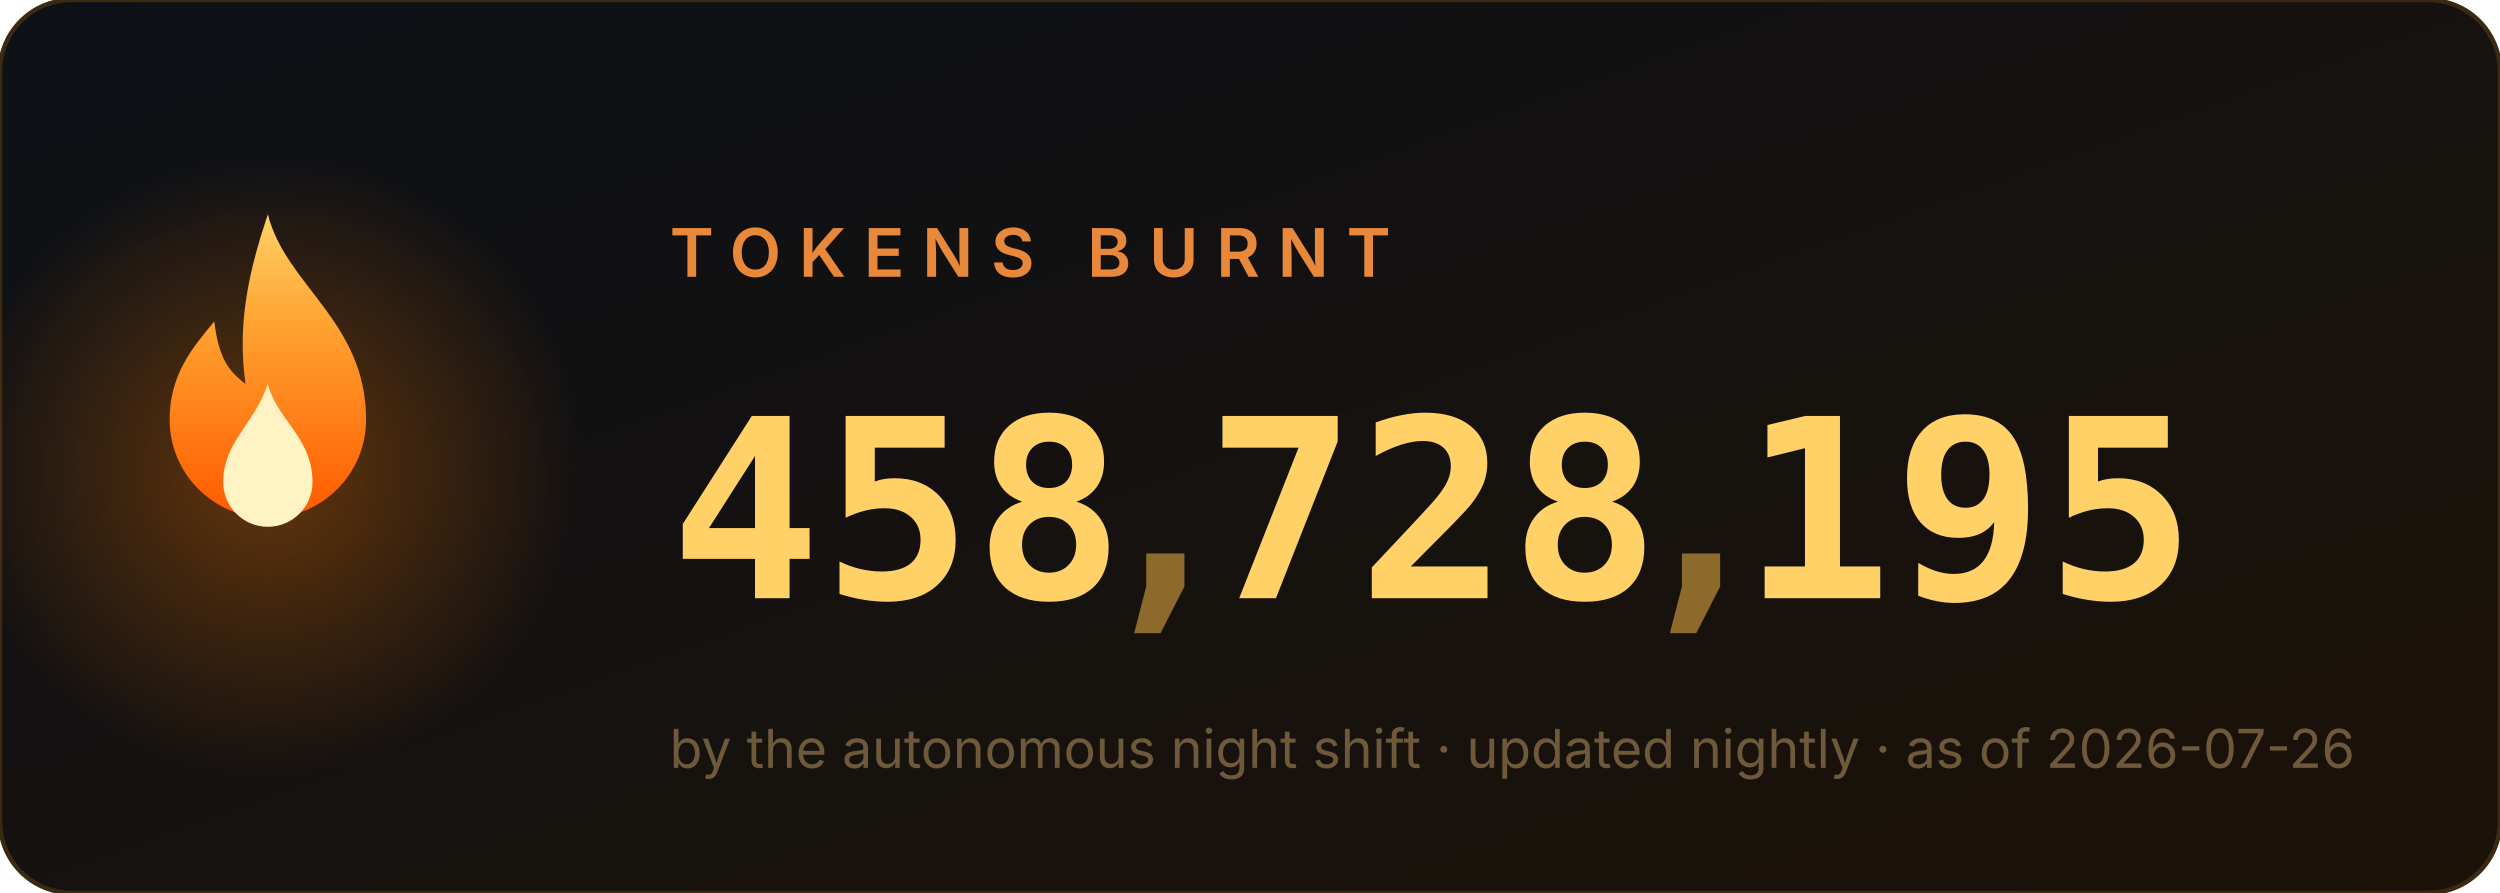
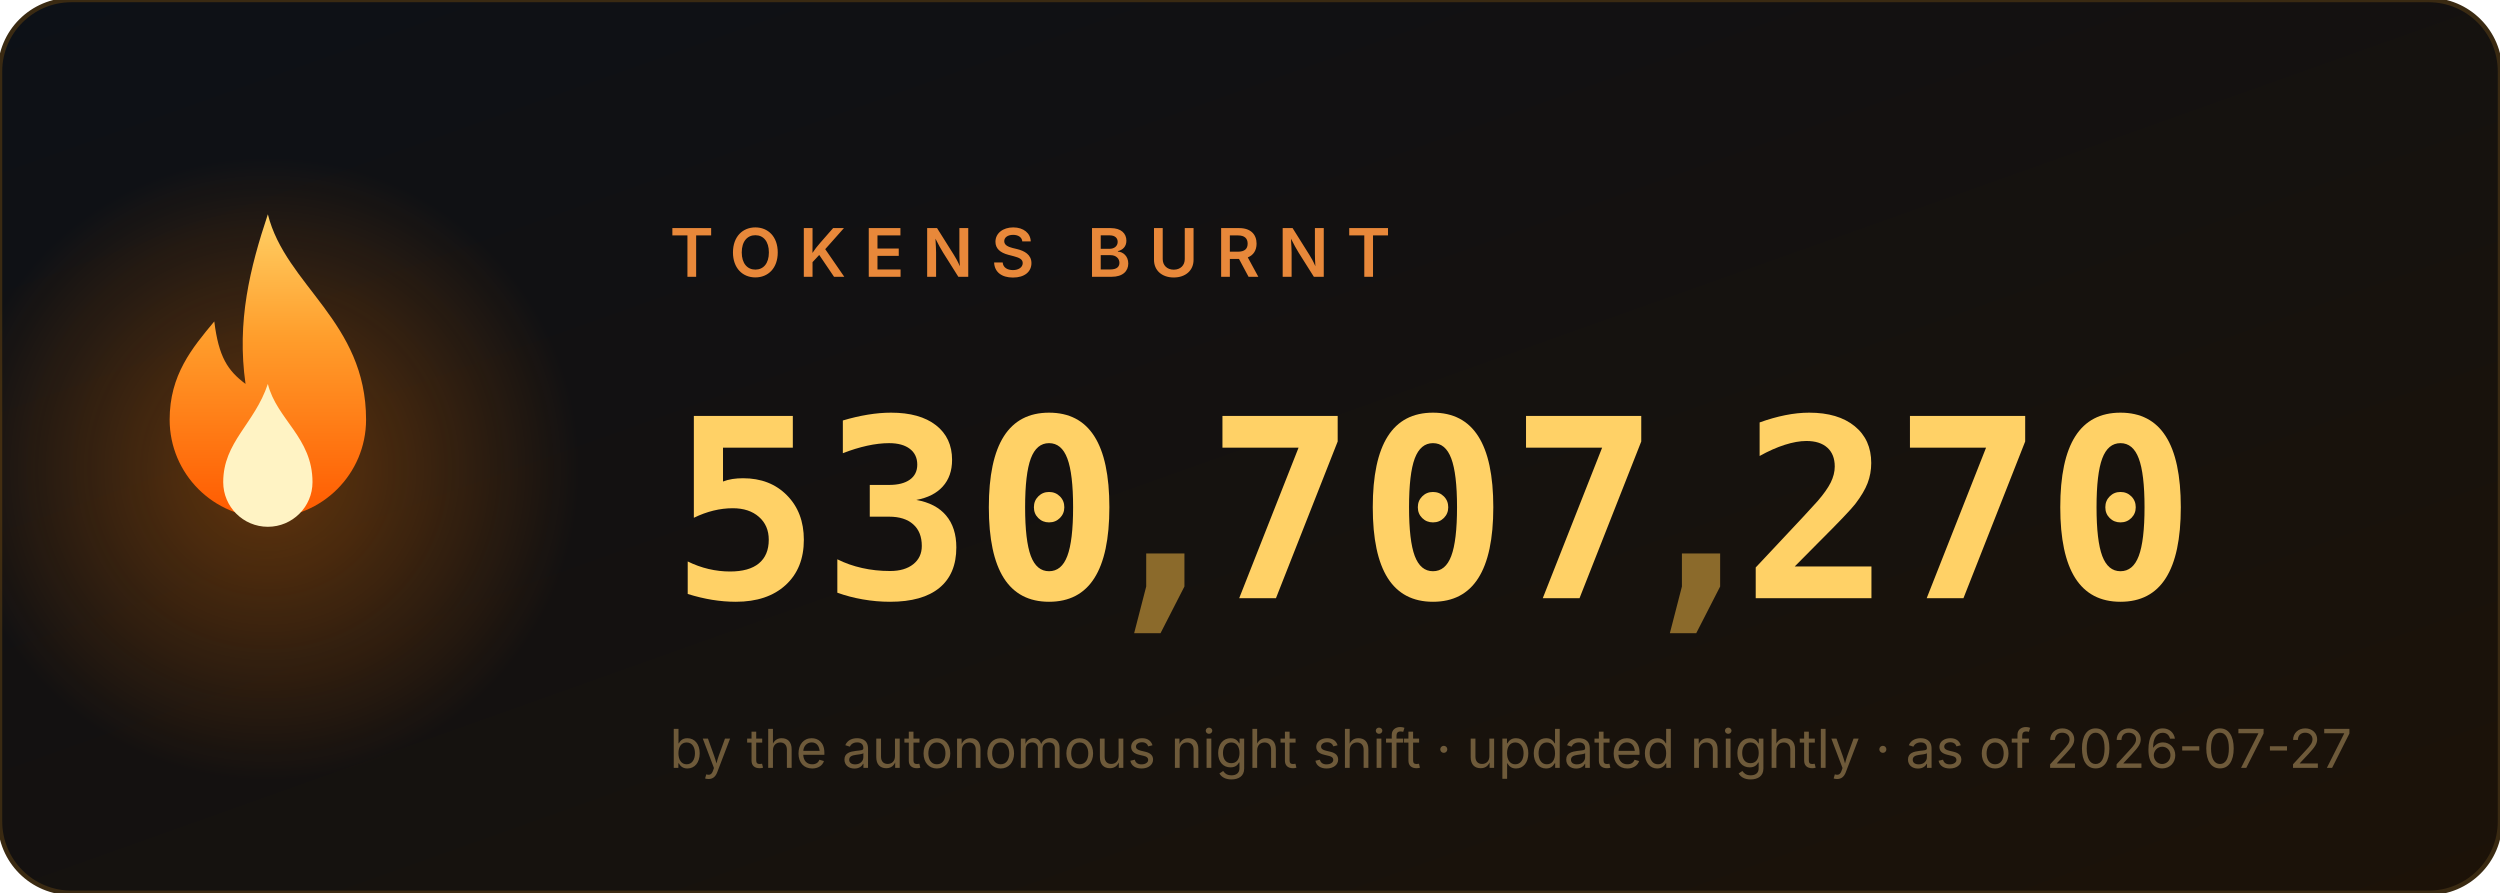
- <svg xmlns="http://www.w3.org/2000/svg" width="560" height="200" viewBox="0 0 560 200" role="img" aria-label="458,728,195 tokens burnt">
+ <svg xmlns="http://www.w3.org/2000/svg" width="560" height="200" viewBox="0 0 560 200" role="img" aria-label="530,707,270 tokens burnt">
  <style>
.num{font:700 56px ui-monospace,'Cascadia Code',Menlo,Consolas,monospace;fill:#ffd166}
.comma{fill:#8b6a2b}
.label{font:600 15px -apple-system,'Segoe UI',sans-serif;fill:#e8883a;letter-spacing:4px}
.sub{font:400 12px -apple-system,'Segoe UI',sans-serif;fill:#6e5a3a}
</style>
  <defs>
    <linearGradient id="bg" x1="0" y1="0" x2="1" y2="1">
      <stop offset="0" stop-color="#0d1117" />
      <stop offset="1" stop-color="#1c1208" />
    </linearGradient>
    <linearGradient id="fg" x1="0" y1="1" x2="0" y2="0">
      <stop offset="0" stop-color="#ff5a00" />
      <stop offset=".6" stop-color="#ff9e2c" />
      <stop offset="1" stop-color="#ffd166" />
    </linearGradient>
    <radialGradient id="halo">
      <stop offset="0" stop-color="#ff7b00" />
      <stop offset="1" stop-color="#ff7b00" stop-opacity="0" />
    </radialGradient>
  </defs>
  <rect width="560" height="200" rx="16" fill="url(#bg)" stroke="#3a2a12" />
  <circle cx="60" cy="105" r="70" fill="url(#halo)" opacity=".35">
    <animate attributeName="opacity" values=".25;.55;.25" dur="2.2s" repeatCount="indefinite" />
  </circle>
  <g transform="translate(60,128)">
    <g>
      <animateTransform attributeName="transform" type="scale" values="1 1;.95 1.1;1 1" dur="1.6s" repeatCount="indefinite" additive="sum" calcMode="spline" keySplines=".4 0 .6 1;.4 0 .6 1" />
      <path d="M0 -80c4 16 22 24 22 46a22 22 0 1 1-44 0c0-10 5-16 10-22 1 8 3 11 7 14-2-14 1-26 5-38z" fill="url(#fg)" />
      <path d="M0 -42c2 8 10 12 10 22a10 10 0 1 1-20 0c0-9 7-13 10-22z" fill="#fff3c4">
        <animateTransform attributeName="transform" type="scale" values="1 1;1.06 .92;1 1" dur="1.1s" repeatCount="indefinite" additive="sum" calcMode="spline" keySplines=".4 0 .6 1;.4 0 .6 1" />
      </path>
    </g>
  </g>
  <text x="150" y="62" class="label">TOKENS BURNT</text>
  <svg x="150" y="84" width="34" height="64" viewBox="0 0 34 64">
-     <g transform="translate(0,-256)">
+     <g transform="translate(0,-320)">
      <g>
-         <animateTransform attributeName="transform" type="translate" values="0 256;0 256;0 0" keyTimes="0;0.000;1" dur="1.18s" begin="0s" fill="freeze" additive="sum" calcMode="spline" keySplines="0 0 1 1;.2 .7 .3 1" />
+         <animateTransform attributeName="transform" type="translate" values="0 320;0 320;0 0" keyTimes="0;0.000;1" dur="1.25s" begin="0s" fill="freeze" additive="sum" calcMode="spline" keySplines="0 0 1 1;.2 .7 .3 1" />
        <text x="17" y="50" class="num" text-anchor="middle">0</text>
        <text x="17" y="114" class="num" text-anchor="middle">1</text>
        <text x="17" y="178" class="num" text-anchor="middle">2</text>
        <text x="17" y="242" class="num" text-anchor="middle">3</text>
        <text x="17" y="306" class="num" text-anchor="middle">4</text>
        <text x="17" y="370" class="num" text-anchor="middle">5</text>
        <text x="17" y="434" class="num" text-anchor="middle">6</text>
        <text x="17" y="498" class="num" text-anchor="middle">7</text>
        <text x="17" y="562" class="num" text-anchor="middle">8</text>
        <text x="17" y="626" class="num" text-anchor="middle">9</text>
      </g>
    </g>
  </svg>
  <svg x="184" y="84" width="34" height="64" viewBox="0 0 34 64">
-     <g transform="translate(0,-320)">
+     <g transform="translate(0,-192)">
      <g>
-         <animateTransform attributeName="transform" type="translate" values="0 320;0 320;0 0" keyTimes="0;0.088;1" dur="1.37s" begin="0s" fill="freeze" additive="sum" calcMode="spline" keySplines="0 0 1 1;.2 .7 .3 1" />
+         <animateTransform attributeName="transform" type="translate" values="0 192;0 192;0 0" keyTimes="0;0.098;1" dur="1.23s" begin="0s" fill="freeze" additive="sum" calcMode="spline" keySplines="0 0 1 1;.2 .7 .3 1" />
        <text x="17" y="50" class="num" text-anchor="middle">0</text>
        <text x="17" y="114" class="num" text-anchor="middle">1</text>
        <text x="17" y="178" class="num" text-anchor="middle">2</text>
        <text x="17" y="242" class="num" text-anchor="middle">3</text>
        <text x="17" y="306" class="num" text-anchor="middle">4</text>
        <text x="17" y="370" class="num" text-anchor="middle">5</text>
        <text x="17" y="434" class="num" text-anchor="middle">6</text>
        <text x="17" y="498" class="num" text-anchor="middle">7</text>
        <text x="17" y="562" class="num" text-anchor="middle">8</text>
        <text x="17" y="626" class="num" text-anchor="middle">9</text>
      </g>
    </g>
  </svg>
  <svg x="218" y="84" width="34" height="64" viewBox="0 0 34 64">
-     <g transform="translate(0,-512)">
+     <g transform="translate(0,0)">
      <g>
-         <animateTransform attributeName="transform" type="translate" values="0 512;0 512;0 0" keyTimes="0;0.141;1" dur="1.70s" begin="0s" fill="freeze" additive="sum" calcMode="spline" keySplines="0 0 1 1;.2 .7 .3 1" />
+         <animateTransform attributeName="transform" type="translate" values="0 0;0 0;0 0" keyTimes="0;0.211;1" dur="1.14s" begin="0s" fill="freeze" additive="sum" calcMode="spline" keySplines="0 0 1 1;.2 .7 .3 1" />
        <text x="17" y="50" class="num" text-anchor="middle">0</text>
        <text x="17" y="114" class="num" text-anchor="middle">1</text>
        <text x="17" y="178" class="num" text-anchor="middle">2</text>
        <text x="17" y="242" class="num" text-anchor="middle">3</text>
        <text x="17" y="306" class="num" text-anchor="middle">4</text>
        <text x="17" y="370" class="num" text-anchor="middle">5</text>
        <text x="17" y="434" class="num" text-anchor="middle">6</text>
        <text x="17" y="498" class="num" text-anchor="middle">7</text>
        <text x="17" y="562" class="num" text-anchor="middle">8</text>
        <text x="17" y="626" class="num" text-anchor="middle">9</text>
      </g>
    </g>
  </svg>
  <text x="261" y="134" class="num comma" text-anchor="middle">,</text>
  <svg x="270" y="84" width="34" height="64" viewBox="0 0 34 64">
    <g transform="translate(0,-448)">
      <g>
        <animateTransform attributeName="transform" type="translate" values="0 448;0 448;0 0" keyTimes="0;0.257;1" dur="1.87s" begin="0s" fill="freeze" additive="sum" calcMode="spline" keySplines="0 0 1 1;.2 .7 .3 1" />
        <text x="17" y="50" class="num" text-anchor="middle">0</text>
        <text x="17" y="114" class="num" text-anchor="middle">1</text>
        <text x="17" y="178" class="num" text-anchor="middle">2</text>
        <text x="17" y="242" class="num" text-anchor="middle">3</text>
        <text x="17" y="306" class="num" text-anchor="middle">4</text>
        <text x="17" y="370" class="num" text-anchor="middle">5</text>
        <text x="17" y="434" class="num" text-anchor="middle">6</text>
        <text x="17" y="498" class="num" text-anchor="middle">7</text>
        <text x="17" y="562" class="num" text-anchor="middle">8</text>
        <text x="17" y="626" class="num" text-anchor="middle">9</text>
      </g>
    </g>
  </svg>
  <svg x="304" y="84" width="34" height="64" viewBox="0 0 34 64">
-     <g transform="translate(0,-128)">
+     <g transform="translate(0,0)">
      <g>
-         <animateTransform attributeName="transform" type="translate" values="0 128;0 128;0 0" keyTimes="0;0.366;1" dur="1.64s" begin="0s" fill="freeze" additive="sum" calcMode="spline" keySplines="0 0 1 1;.2 .7 .3 1" />
+         <animateTransform attributeName="transform" type="translate" values="0 0;0 0;0 0" keyTimes="0;0.400;1" dur="1.50s" begin="0s" fill="freeze" additive="sum" calcMode="spline" keySplines="0 0 1 1;.2 .7 .3 1" />
        <text x="17" y="50" class="num" text-anchor="middle">0</text>
        <text x="17" y="114" class="num" text-anchor="middle">1</text>
        <text x="17" y="178" class="num" text-anchor="middle">2</text>
        <text x="17" y="242" class="num" text-anchor="middle">3</text>
        <text x="17" y="306" class="num" text-anchor="middle">4</text>
        <text x="17" y="370" class="num" text-anchor="middle">5</text>
        <text x="17" y="434" class="num" text-anchor="middle">6</text>
        <text x="17" y="498" class="num" text-anchor="middle">7</text>
        <text x="17" y="562" class="num" text-anchor="middle">8</text>
        <text x="17" y="626" class="num" text-anchor="middle">9</text>
      </g>
    </g>
  </svg>
  <svg x="338" y="84" width="34" height="64" viewBox="0 0 34 64">
-     <g transform="translate(0,-512)">
+     <g transform="translate(0,-448)">
      <g>
-         <animateTransform attributeName="transform" type="translate" values="0 512;0 512;0 0" keyTimes="0;0.330;1" dur="2.18s" begin="0s" fill="freeze" additive="sum" calcMode="spline" keySplines="0 0 1 1;.2 .7 .3 1" />
+         <animateTransform attributeName="transform" type="translate" values="0 448;0 448;0 0" keyTimes="0;0.341;1" dur="2.11s" begin="0s" fill="freeze" additive="sum" calcMode="spline" keySplines="0 0 1 1;.2 .7 .3 1" />
        <text x="17" y="50" class="num" text-anchor="middle">0</text>
        <text x="17" y="114" class="num" text-anchor="middle">1</text>
        <text x="17" y="178" class="num" text-anchor="middle">2</text>
        <text x="17" y="242" class="num" text-anchor="middle">3</text>
        <text x="17" y="306" class="num" text-anchor="middle">4</text>
        <text x="17" y="370" class="num" text-anchor="middle">5</text>
        <text x="17" y="434" class="num" text-anchor="middle">6</text>
        <text x="17" y="498" class="num" text-anchor="middle">7</text>
        <text x="17" y="562" class="num" text-anchor="middle">8</text>
        <text x="17" y="626" class="num" text-anchor="middle">9</text>
      </g>
    </g>
  </svg>
  <text x="381" y="134" class="num comma" text-anchor="middle">,</text>
  <svg x="390" y="84" width="34" height="64" viewBox="0 0 34 64">
-     <g transform="translate(0,-64)">
+     <g transform="translate(0,-128)">
      <g>
-         <animateTransform attributeName="transform" type="translate" values="0 64;0 64;0 0" keyTimes="0;0.497;1" dur="1.93s" begin="0s" fill="freeze" additive="sum" calcMode="spline" keySplines="0 0 1 1;.2 .7 .3 1" />
+         <animateTransform attributeName="transform" type="translate" values="0 128;0 128;0 0" keyTimes="0;0.480;1" dur="2.00s" begin="0s" fill="freeze" additive="sum" calcMode="spline" keySplines="0 0 1 1;.2 .7 .3 1" />
        <text x="17" y="50" class="num" text-anchor="middle">0</text>
        <text x="17" y="114" class="num" text-anchor="middle">1</text>
        <text x="17" y="178" class="num" text-anchor="middle">2</text>
        <text x="17" y="242" class="num" text-anchor="middle">3</text>
        <text x="17" y="306" class="num" text-anchor="middle">4</text>
        <text x="17" y="370" class="num" text-anchor="middle">5</text>
        <text x="17" y="434" class="num" text-anchor="middle">6</text>
        <text x="17" y="498" class="num" text-anchor="middle">7</text>
        <text x="17" y="562" class="num" text-anchor="middle">8</text>
        <text x="17" y="626" class="num" text-anchor="middle">9</text>
      </g>
    </g>
  </svg>
  <svg x="424" y="84" width="34" height="64" viewBox="0 0 34 64">
-     <g transform="translate(0,-576)">
+     <g transform="translate(0,-448)">
      <g>
-         <animateTransform attributeName="transform" type="translate" values="0 576;0 576;0 0" keyTimes="0;0.414;1" dur="2.61s" begin="0s" fill="freeze" additive="sum" calcMode="spline" keySplines="0 0 1 1;.2 .7 .3 1" />
+         <animateTransform attributeName="transform" type="translate" values="0 448;0 448;0 0" keyTimes="0;0.437;1" dur="2.47s" begin="0s" fill="freeze" additive="sum" calcMode="spline" keySplines="0 0 1 1;.2 .7 .3 1" />
        <text x="17" y="50" class="num" text-anchor="middle">0</text>
        <text x="17" y="114" class="num" text-anchor="middle">1</text>
        <text x="17" y="178" class="num" text-anchor="middle">2</text>
        <text x="17" y="242" class="num" text-anchor="middle">3</text>
        <text x="17" y="306" class="num" text-anchor="middle">4</text>
        <text x="17" y="370" class="num" text-anchor="middle">5</text>
        <text x="17" y="434" class="num" text-anchor="middle">6</text>
        <text x="17" y="498" class="num" text-anchor="middle">7</text>
        <text x="17" y="562" class="num" text-anchor="middle">8</text>
        <text x="17" y="626" class="num" text-anchor="middle">9</text>
      </g>
    </g>
  </svg>
  <svg x="458" y="84" width="34" height="64" viewBox="0 0 34 64">
-     <g transform="translate(0,-320)">
+     <g transform="translate(0,0)">
      <g>
-         <animateTransform attributeName="transform" type="translate" values="0 320;0 320;0 0" keyTimes="0;0.490;1" dur="2.45s" begin="0s" fill="freeze" additive="sum" calcMode="spline" keySplines="0 0 1 1;.2 .7 .3 1" />
+         <animateTransform attributeName="transform" type="translate" values="0 0;0 0;0 0" keyTimes="0;0.571;1" dur="2.10s" begin="0s" fill="freeze" additive="sum" calcMode="spline" keySplines="0 0 1 1;.2 .7 .3 1" />
        <text x="17" y="50" class="num" text-anchor="middle">0</text>
        <text x="17" y="114" class="num" text-anchor="middle">1</text>
        <text x="17" y="178" class="num" text-anchor="middle">2</text>
        <text x="17" y="242" class="num" text-anchor="middle">3</text>
        <text x="17" y="306" class="num" text-anchor="middle">4</text>
        <text x="17" y="370" class="num" text-anchor="middle">5</text>
        <text x="17" y="434" class="num" text-anchor="middle">6</text>
        <text x="17" y="498" class="num" text-anchor="middle">7</text>
        <text x="17" y="562" class="num" text-anchor="middle">8</text>
        <text x="17" y="626" class="num" text-anchor="middle">9</text>
      </g>
    </g>
  </svg>
-   <text x="150" y="172" class="sub">by the autonomous night shift · updated nightly · as of 2026-07-26</text>
+   <text x="150" y="172" class="sub">by the autonomous night shift · updated nightly · as of 2026-07-27</text>
</svg>
